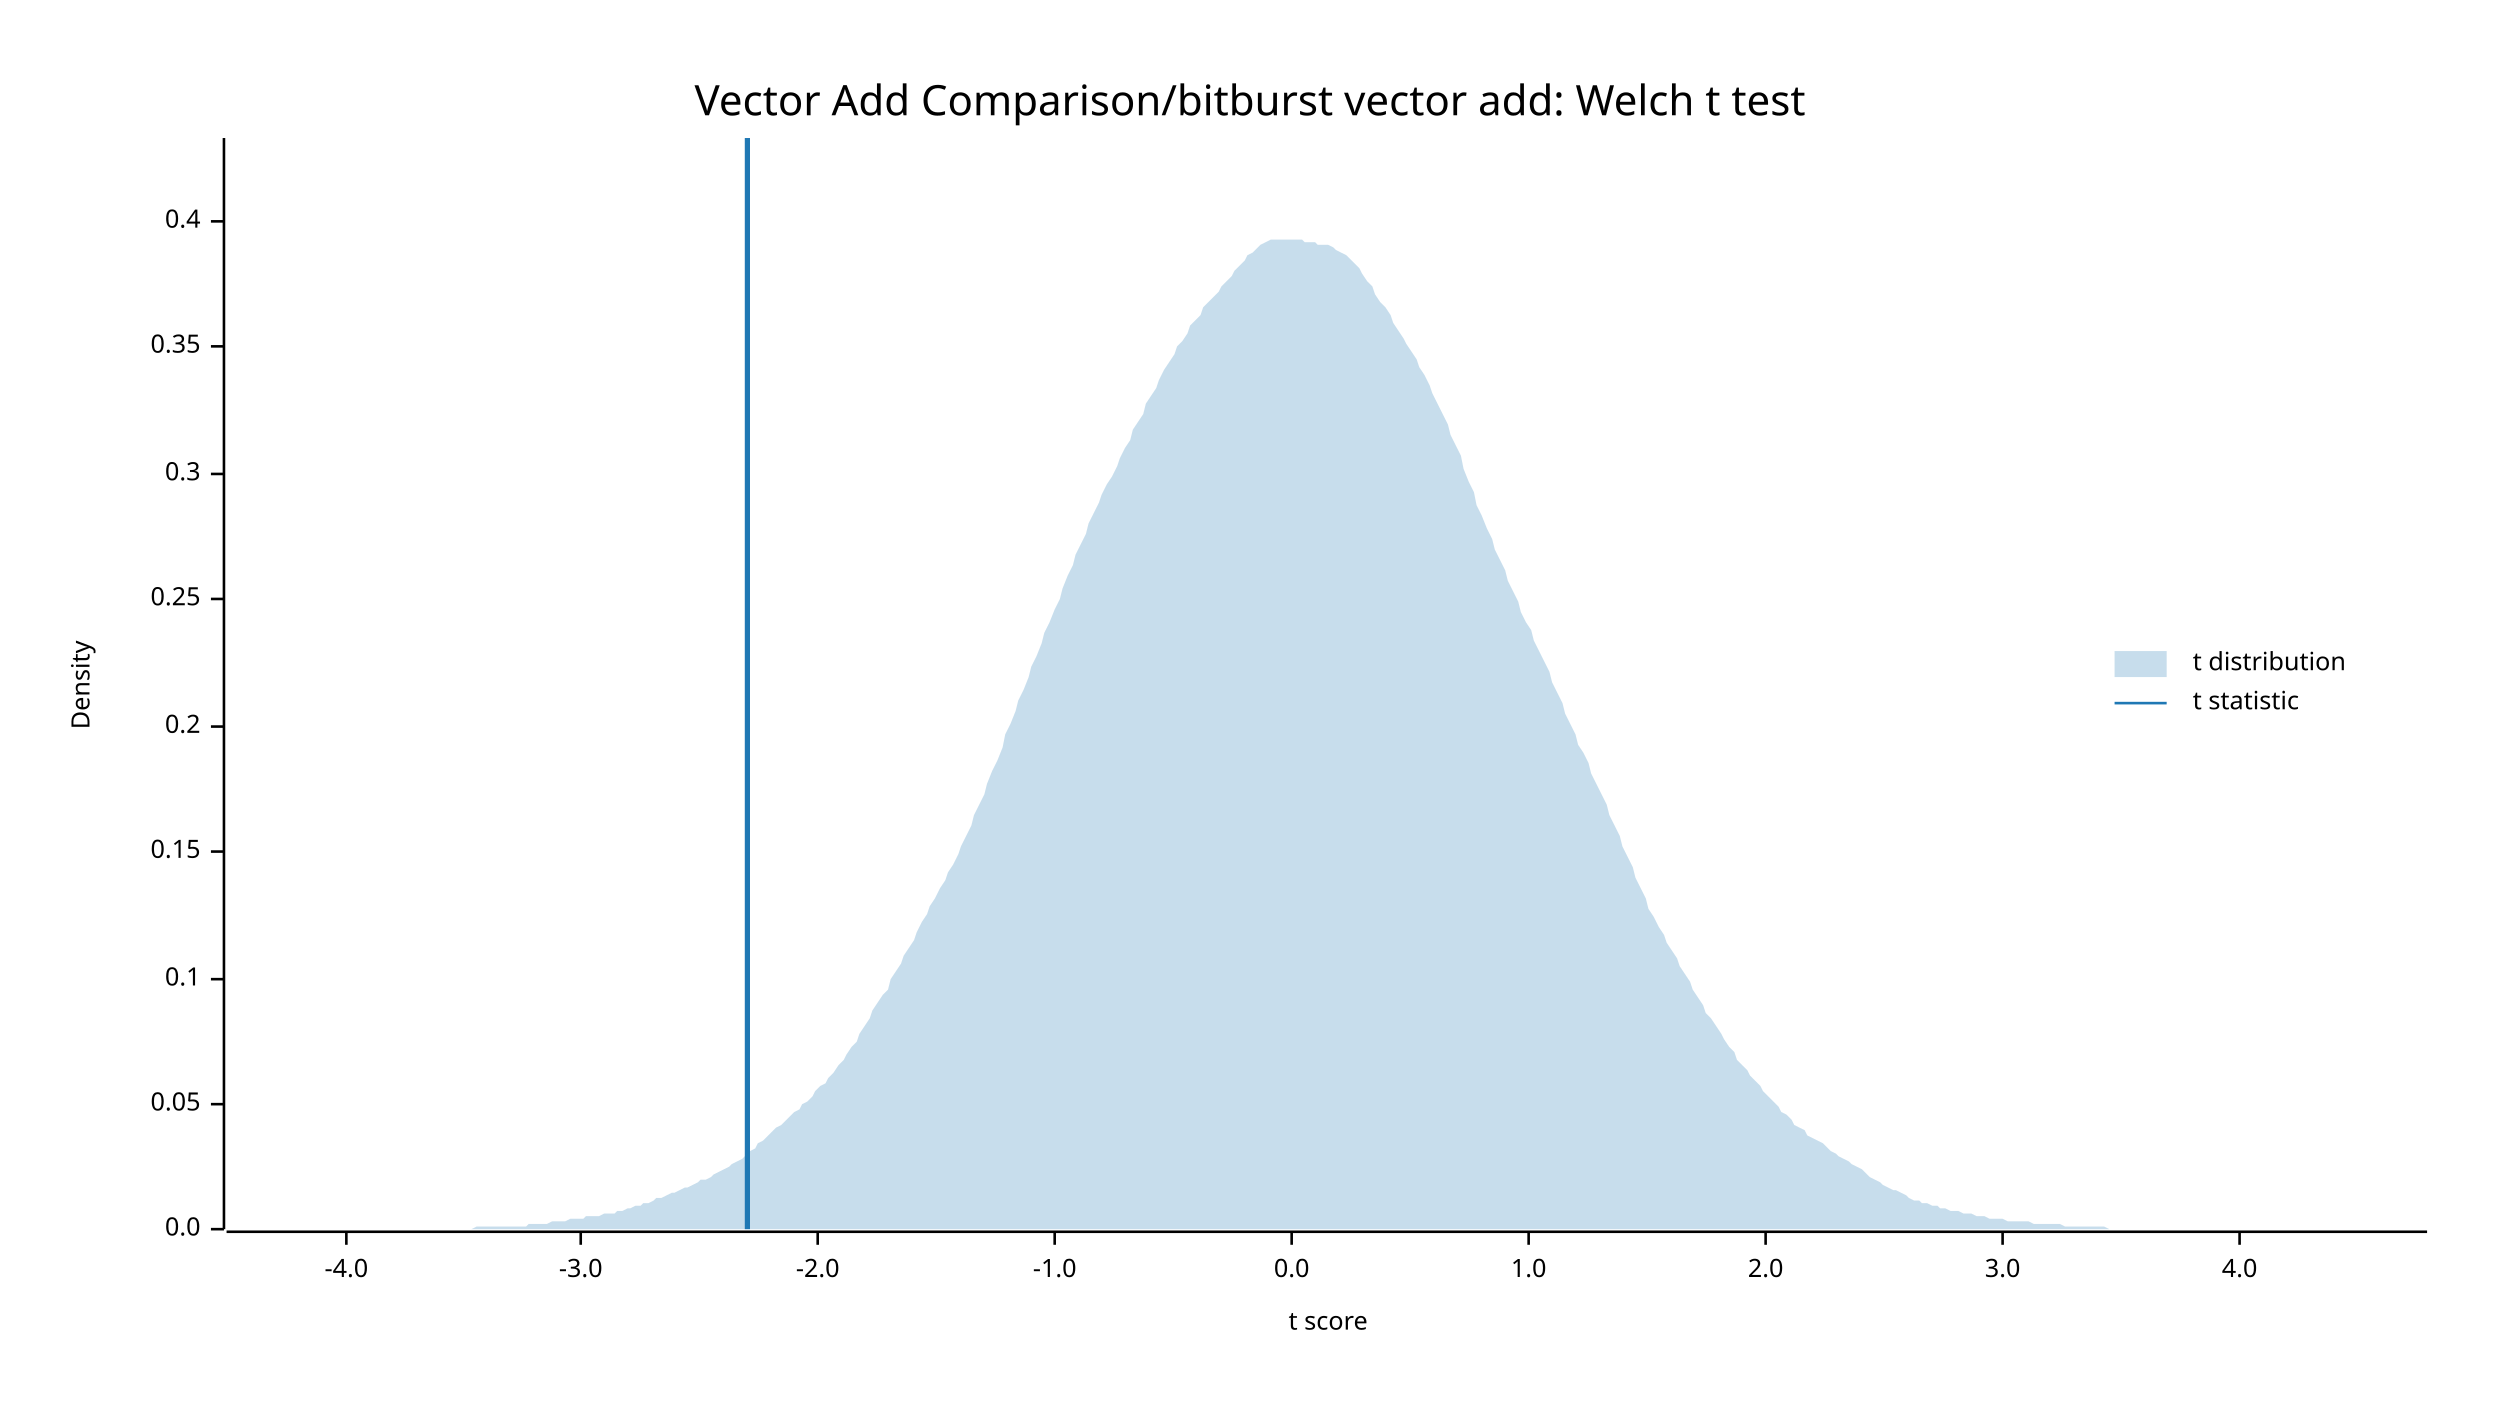
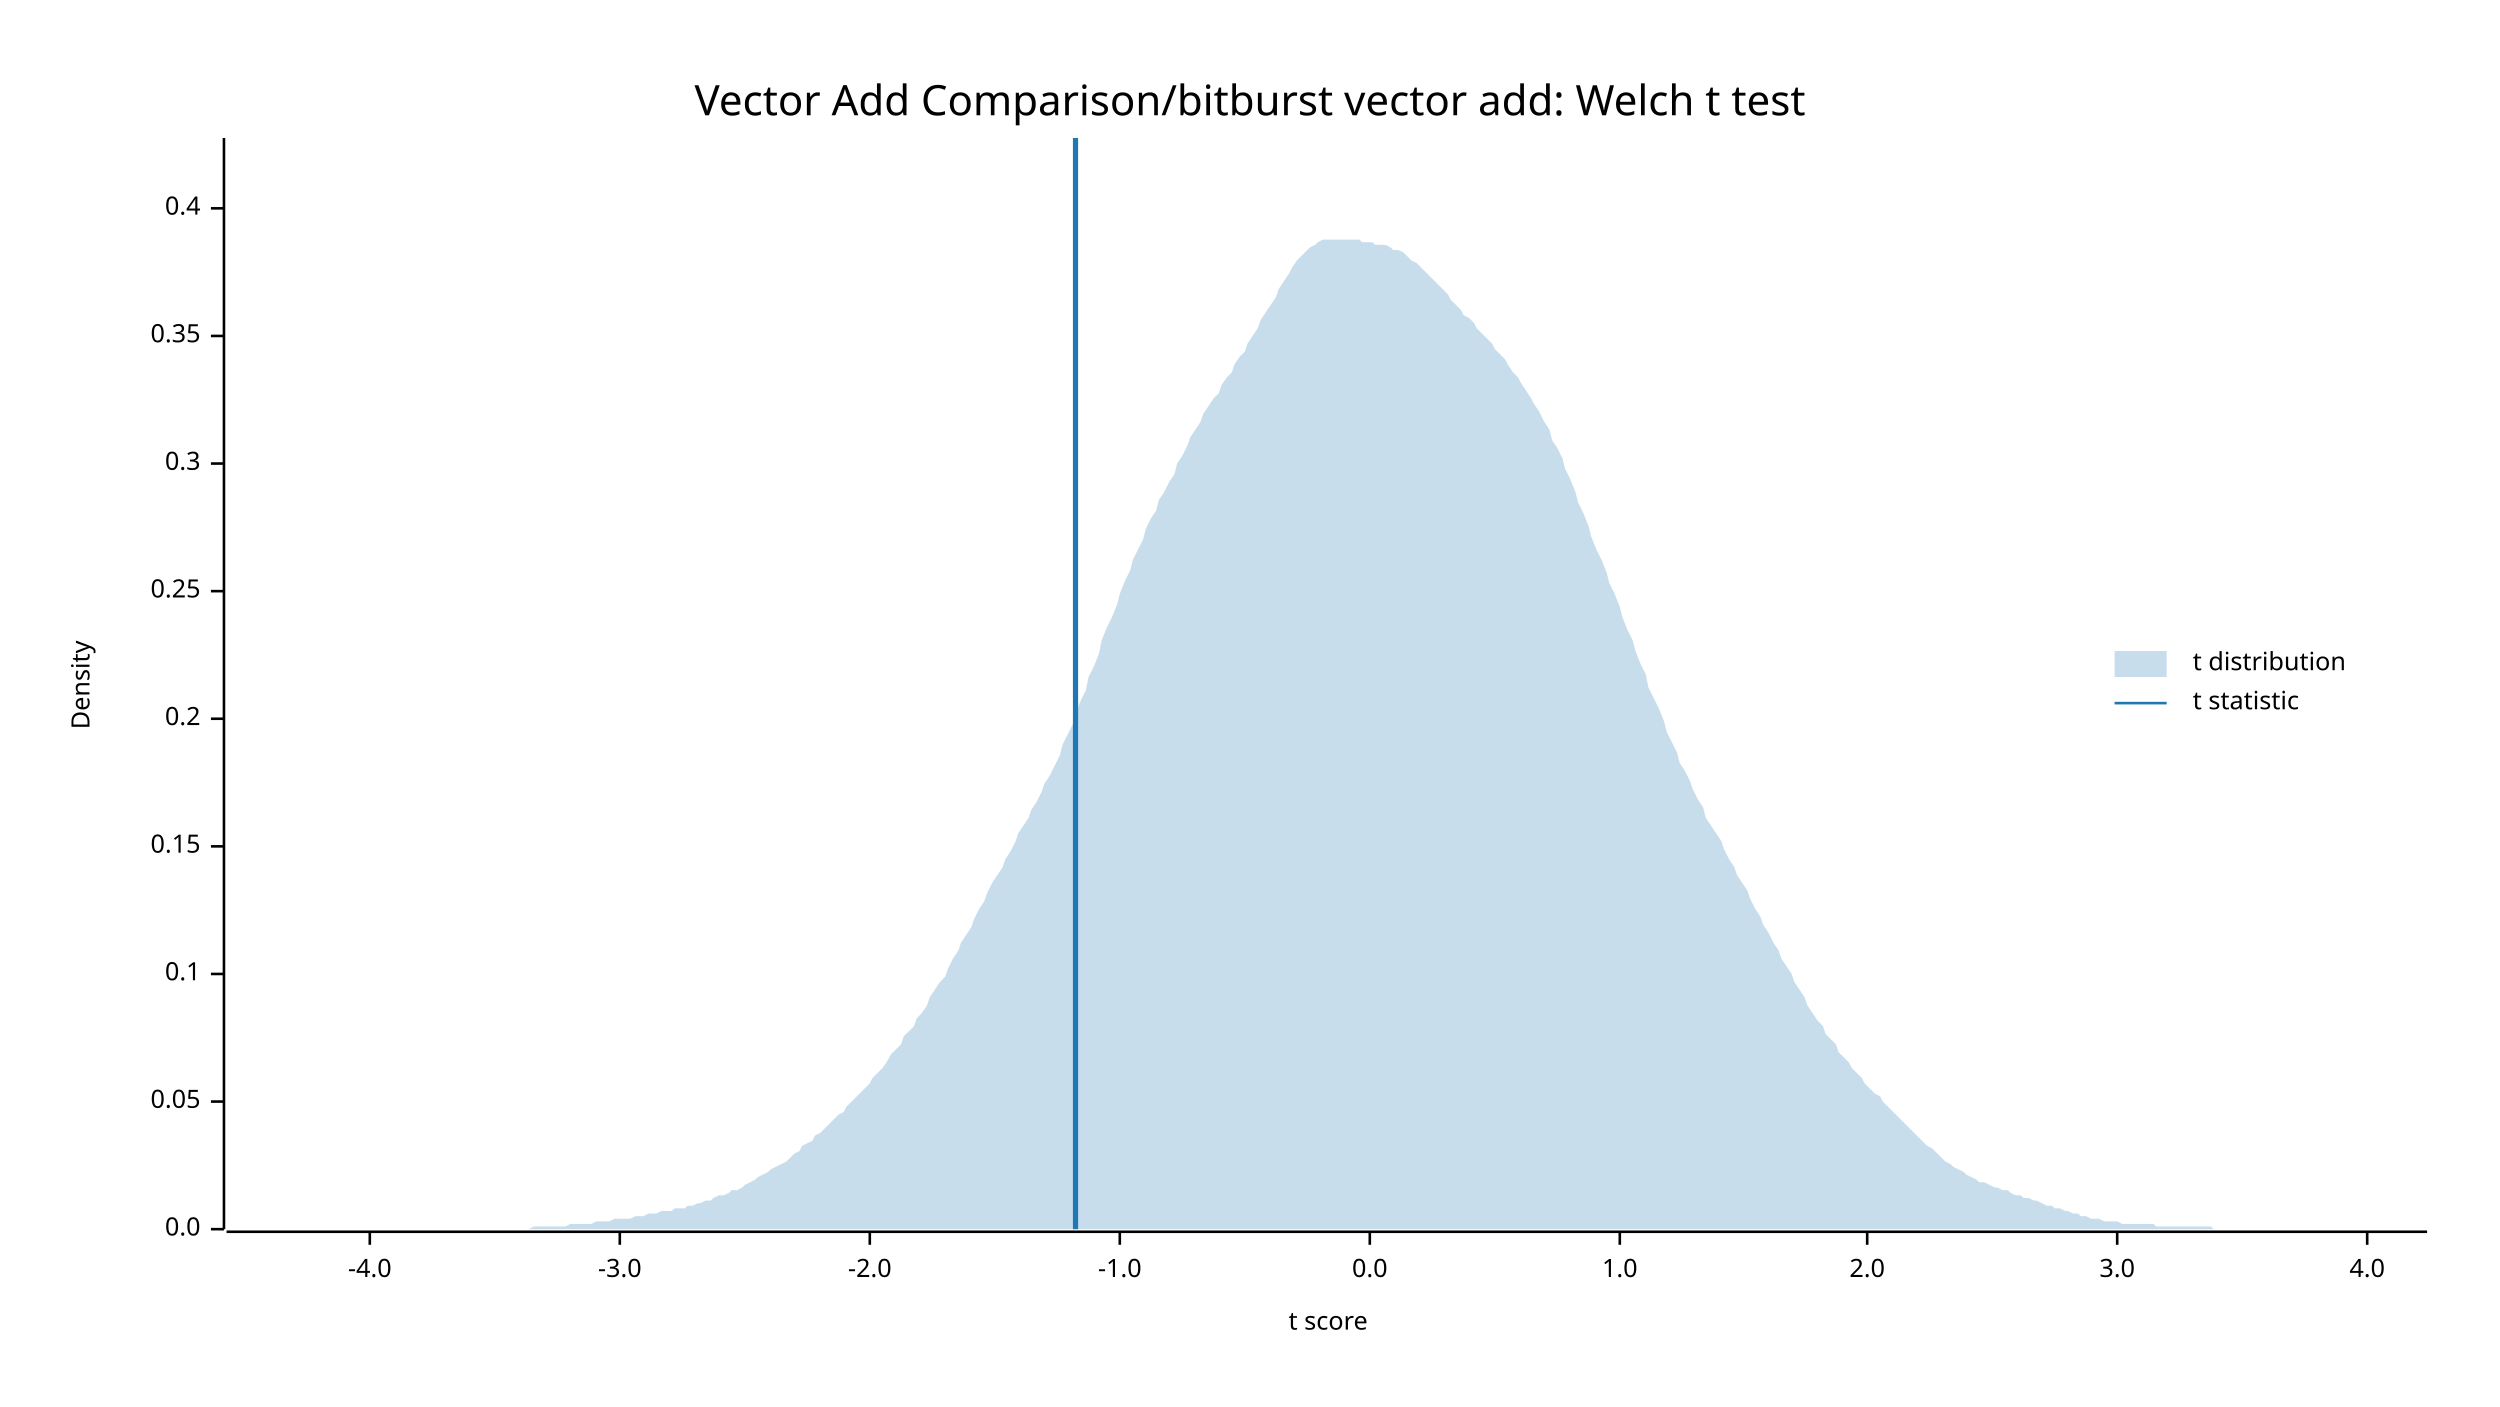
<svg xmlns="http://www.w3.org/2000/svg" width="960" height="540" viewBox="0 0 960 540">
  <text x="480" y="32" dy="0.76em" text-anchor="middle" font-family="sans-serif" font-size="16.129" opacity="1" fill="#000000">
Vector Add Comparison/bitburst vector add: Welch t test
</text>
  <text x="27" y="263" dy="0.76em" text-anchor="middle" font-family="sans-serif" font-size="9.677" opacity="1" fill="#000000" transform="rotate(270, 27, 263)">
Density
</text>
  <text x="510" y="513" dy="-0.5ex" text-anchor="middle" font-family="sans-serif" font-size="9.677" opacity="1" fill="#000000">
t score
</text>
  <polyline fill="none" opacity="1" stroke="#000000" stroke-width="1" points="86,53 86,472 " />
  <text x="77" y="472" dy="0.5ex" text-anchor="end" font-family="sans-serif" font-size="9.677" opacity="1" fill="#000000">
0.0
</text>
  <polyline fill="none" opacity="1" stroke="#000000" stroke-width="1" points="81,472 86,472 " />
-   <text x="77" y="424" dy="0.5ex" text-anchor="end" font-family="sans-serif" font-size="9.677" opacity="1" fill="#000000">
+   <text x="77" y="423" dy="0.5ex" text-anchor="end" font-family="sans-serif" font-size="9.677" opacity="1" fill="#000000">
0.05
</text>
-   <polyline fill="none" opacity="1" stroke="#000000" stroke-width="1" points="81,424 86,424 " />
-   <text x="77" y="376" dy="0.5ex" text-anchor="end" font-family="sans-serif" font-size="9.677" opacity="1" fill="#000000">
+   <polyline fill="none" opacity="1" stroke="#000000" stroke-width="1" points="81,423 86,423 " />
+   <text x="77" y="374" dy="0.5ex" text-anchor="end" font-family="sans-serif" font-size="9.677" opacity="1" fill="#000000">
0.1
</text>
-   <polyline fill="none" opacity="1" stroke="#000000" stroke-width="1" points="81,376 86,376 " />
-   <text x="77" y="327" dy="0.5ex" text-anchor="end" font-family="sans-serif" font-size="9.677" opacity="1" fill="#000000">
+   <polyline fill="none" opacity="1" stroke="#000000" stroke-width="1" points="81,374 86,374 " />
+   <text x="77" y="325" dy="0.5ex" text-anchor="end" font-family="sans-serif" font-size="9.677" opacity="1" fill="#000000">
0.15
</text>
-   <polyline fill="none" opacity="1" stroke="#000000" stroke-width="1" points="81,327 86,327 " />
-   <text x="77" y="279" dy="0.5ex" text-anchor="end" font-family="sans-serif" font-size="9.677" opacity="1" fill="#000000">
+   <polyline fill="none" opacity="1" stroke="#000000" stroke-width="1" points="81,325 86,325 " />
+   <text x="77" y="276" dy="0.5ex" text-anchor="end" font-family="sans-serif" font-size="9.677" opacity="1" fill="#000000">
0.2
</text>
-   <polyline fill="none" opacity="1" stroke="#000000" stroke-width="1" points="81,279 86,279 " />
-   <text x="77" y="230" dy="0.5ex" text-anchor="end" font-family="sans-serif" font-size="9.677" opacity="1" fill="#000000">
+   <polyline fill="none" opacity="1" stroke="#000000" stroke-width="1" points="81,276 86,276 " />
+   <text x="77" y="227" dy="0.5ex" text-anchor="end" font-family="sans-serif" font-size="9.677" opacity="1" fill="#000000">
0.25
</text>
-   <polyline fill="none" opacity="1" stroke="#000000" stroke-width="1" points="81,230 86,230 " />
-   <text x="77" y="182" dy="0.5ex" text-anchor="end" font-family="sans-serif" font-size="9.677" opacity="1" fill="#000000">
+   <polyline fill="none" opacity="1" stroke="#000000" stroke-width="1" points="81,227 86,227 " />
+   <text x="77" y="178" dy="0.5ex" text-anchor="end" font-family="sans-serif" font-size="9.677" opacity="1" fill="#000000">
0.3
</text>
-   <polyline fill="none" opacity="1" stroke="#000000" stroke-width="1" points="81,182 86,182 " />
-   <text x="77" y="133" dy="0.5ex" text-anchor="end" font-family="sans-serif" font-size="9.677" opacity="1" fill="#000000">
+   <polyline fill="none" opacity="1" stroke="#000000" stroke-width="1" points="81,178 86,178 " />
+   <text x="77" y="129" dy="0.5ex" text-anchor="end" font-family="sans-serif" font-size="9.677" opacity="1" fill="#000000">
0.35
</text>
-   <polyline fill="none" opacity="1" stroke="#000000" stroke-width="1" points="81,133 86,133 " />
-   <text x="77" y="85" dy="0.5ex" text-anchor="end" font-family="sans-serif" font-size="9.677" opacity="1" fill="#000000">
+   <polyline fill="none" opacity="1" stroke="#000000" stroke-width="1" points="81,129 86,129 " />
+   <text x="77" y="80" dy="0.5ex" text-anchor="end" font-family="sans-serif" font-size="9.677" opacity="1" fill="#000000">
0.4
</text>
-   <polyline fill="none" opacity="1" stroke="#000000" stroke-width="1" points="81,85 86,85 " />
+   <polyline fill="none" opacity="1" stroke="#000000" stroke-width="1" points="81,80 86,80 " />
  <polyline fill="none" opacity="1" stroke="#000000" stroke-width="1" points="87,473 932,473 " />
-   <text x="133" y="483" dy="0.76em" text-anchor="middle" font-family="sans-serif" font-size="9.677" opacity="1" fill="#000000">
+   <text x="142" y="483" dy="0.76em" text-anchor="middle" font-family="sans-serif" font-size="9.677" opacity="1" fill="#000000">
-4.0
</text>
-   <polyline fill="none" opacity="1" stroke="#000000" stroke-width="1" points="133,473 133,478 " />
-   <text x="223" y="483" dy="0.76em" text-anchor="middle" font-family="sans-serif" font-size="9.677" opacity="1" fill="#000000">
+   <polyline fill="none" opacity="1" stroke="#000000" stroke-width="1" points="142,473 142,478 " />
+   <text x="238" y="483" dy="0.76em" text-anchor="middle" font-family="sans-serif" font-size="9.677" opacity="1" fill="#000000">
-3.0
</text>
-   <polyline fill="none" opacity="1" stroke="#000000" stroke-width="1" points="223,473 223,478 " />
-   <text x="314" y="483" dy="0.76em" text-anchor="middle" font-family="sans-serif" font-size="9.677" opacity="1" fill="#000000">
+   <polyline fill="none" opacity="1" stroke="#000000" stroke-width="1" points="238,473 238,478 " />
+   <text x="334" y="483" dy="0.76em" text-anchor="middle" font-family="sans-serif" font-size="9.677" opacity="1" fill="#000000">
-2.0
</text>
-   <polyline fill="none" opacity="1" stroke="#000000" stroke-width="1" points="314,473 314,478 " />
-   <text x="405" y="483" dy="0.76em" text-anchor="middle" font-family="sans-serif" font-size="9.677" opacity="1" fill="#000000">
+   <polyline fill="none" opacity="1" stroke="#000000" stroke-width="1" points="334,473 334,478 " />
+   <text x="430" y="483" dy="0.76em" text-anchor="middle" font-family="sans-serif" font-size="9.677" opacity="1" fill="#000000">
-1.0
</text>
-   <polyline fill="none" opacity="1" stroke="#000000" stroke-width="1" points="405,473 405,478 " />
-   <text x="496" y="483" dy="0.76em" text-anchor="middle" font-family="sans-serif" font-size="9.677" opacity="1" fill="#000000">
+   <polyline fill="none" opacity="1" stroke="#000000" stroke-width="1" points="430,473 430,478 " />
+   <text x="526" y="483" dy="0.76em" text-anchor="middle" font-family="sans-serif" font-size="9.677" opacity="1" fill="#000000">
0.0
</text>
-   <polyline fill="none" opacity="1" stroke="#000000" stroke-width="1" points="496,473 496,478 " />
-   <text x="587" y="483" dy="0.76em" text-anchor="middle" font-family="sans-serif" font-size="9.677" opacity="1" fill="#000000">
+   <polyline fill="none" opacity="1" stroke="#000000" stroke-width="1" points="526,473 526,478 " />
+   <text x="622" y="483" dy="0.76em" text-anchor="middle" font-family="sans-serif" font-size="9.677" opacity="1" fill="#000000">
1.0
</text>
-   <polyline fill="none" opacity="1" stroke="#000000" stroke-width="1" points="587,473 587,478 " />
-   <text x="678" y="483" dy="0.76em" text-anchor="middle" font-family="sans-serif" font-size="9.677" opacity="1" fill="#000000">
+   <polyline fill="none" opacity="1" stroke="#000000" stroke-width="1" points="622,473 622,478 " />
+   <text x="717" y="483" dy="0.76em" text-anchor="middle" font-family="sans-serif" font-size="9.677" opacity="1" fill="#000000">
2.0
</text>
-   <polyline fill="none" opacity="1" stroke="#000000" stroke-width="1" points="678,473 678,478 " />
-   <text x="769" y="483" dy="0.76em" text-anchor="middle" font-family="sans-serif" font-size="9.677" opacity="1" fill="#000000">
+   <polyline fill="none" opacity="1" stroke="#000000" stroke-width="1" points="717,473 717,478 " />
+   <text x="813" y="483" dy="0.76em" text-anchor="middle" font-family="sans-serif" font-size="9.677" opacity="1" fill="#000000">
3.0
</text>
-   <polyline fill="none" opacity="1" stroke="#000000" stroke-width="1" points="769,473 769,478 " />
-   <text x="860" y="483" dy="0.76em" text-anchor="middle" font-family="sans-serif" font-size="9.677" opacity="1" fill="#000000">
+   <polyline fill="none" opacity="1" stroke="#000000" stroke-width="1" points="813,473 813,478 " />
+   <text x="909" y="483" dy="0.76em" text-anchor="middle" font-family="sans-serif" font-size="9.677" opacity="1" fill="#000000">
4.0
</text>
-   <polyline fill="none" opacity="1" stroke="#000000" stroke-width="1" points="860,473 860,478 " />
-   <polygon opacity="0.25" fill="#1F78B4" points="87,472 88,472 90,472 92,472 93,472 95,472 97,472 98,472 100,472 102,472 103,472 105,472 107,472 109,472 110,472 112,472 114,472 115,472 117,472 119,472 120,472 122,472 124,472 125,472 127,472 129,472 131,472 132,472 134,472 136,472 137,472 139,472 141,472 142,472 144,472 146,472 147,472 149,472 151,472 153,472 154,472 156,472 158,472 159,472 161,472 163,472 164,472 166,472 168,472 169,472 171,472 173,472 175,472 176,472 178,472 180,472 181,472 183,471 185,471 186,471 188,471 190,471 191,471 193,471 195,471 197,471 198,471 200,471 202,471 203,470 205,470 207,470 208,470 210,470 212,469 214,469 215,469 217,469 219,468 220,468 222,468 224,468 225,467 227,467 229,467 230,467 232,466 234,466 236,466 237,465 239,465 241,464 242,464 244,463 246,463 247,462 249,462 251,461 252,460 254,460 256,459 258,458 259,458 261,457 263,456 264,456 266,455 268,454 269,453 271,453 273,452 274,451 276,450 278,449 280,448 281,447 283,446 285,445 286,444 288,442 290,441 291,439 293,438 295,436 296,435 298,433 300,432 302,430 303,429 305,427 307,426 308,424 310,423 312,421 313,419 315,417 317,416 318,414 320,412 322,409 324,407 325,405 327,402 329,400 330,397 332,394 334,391 335,388 337,385 339,382 341,380 342,376 344,373 346,370 347,367 349,364 351,361 352,358 354,354 356,351 357,348 359,345 361,341 363,338 364,335 366,332 368,328 369,325 371,321 373,317 374,313 376,309 378,305 379,301 381,296 383,292 385,287 386,282 388,278 390,273 391,269 393,265 395,260 396,256 398,252 400,247 401,243 403,239 405,234 407,230 408,226 410,221 412,217 413,213 415,209 417,205 418,201 420,197 422,193 423,190 425,186 427,183 429,179 430,176 432,172 434,169 435,165 437,162 439,159 440,155 442,152 444,149 445,146 447,142 449,139 451,136 452,133 454,131 456,128 457,125 459,123 461,121 462,118 464,116 466,114 468,112 469,110 471,108 473,106 474,104 476,102 478,100 479,98 481,97 483,95 484,94 486,93 488,92 490,92 491,92 493,92 495,92 496,92 498,92 500,92 501,93 503,93 505,93 506,94 508,94 510,94 512,95 513,96 515,97 517,98 518,99 520,101 522,103 523,105 525,108 527,110 528,113 530,116 532,118 534,121 535,124 537,127 539,130 540,132 542,135 544,138 545,141 547,144 549,148 550,151 552,155 554,159 556,163 557,167 559,171 561,175 562,180 564,185 566,189 567,194 569,198 571,203 573,207 574,211 576,215 578,219 579,223 581,227 583,231 584,235 586,239 588,242 589,246 591,250 593,254 595,258 596,262 598,266 600,270 601,274 603,278 605,282 606,286 608,289 610,293 611,297 613,301 615,305 617,309 618,313 620,317 622,321 623,325 625,329 627,333 628,337 630,341 632,345 633,349 635,352 637,356 639,359 640,362 642,365 644,368 645,371 647,374 649,377 650,380 652,383 654,386 655,389 657,391 659,394 661,397 662,399 664,402 666,404 667,407 669,409 671,411 672,413 674,415 676,417 677,419 679,421 681,423 683,425 684,427 686,428 688,430 689,432 691,433 693,434 694,436 696,437 698,438 700,439 701,440 703,442 705,443 706,444 708,445 710,446 711,447 713,448 715,449 716,450 718,452 720,453 722,454 723,455 725,456 727,457 728,457 730,458 732,459 733,460 735,461 737,461 738,462 740,462 742,463 744,463 745,464 747,464 749,465 750,465 752,465 754,466 755,466 757,466 759,467 760,467 762,467 764,468 766,468 767,468 769,468 771,469 772,469 774,469 776,469 777,469 779,469 781,470 782,470 784,470 786,470 788,470 789,470 791,470 793,471 794,471 796,471 798,471 799,471 801,471 803,471 804,471 806,471 808,471 810,472 811,472 813,472 815,472 816,472 818,472 820,472 821,472 823,472 825,472 827,472 828,472 830,472 832,472 833,472 835,472 837,472 838,472 840,472 842,472 843,472 845,472 847,472 849,472 850,472 852,472 854,472 855,472 857,472 859,472 860,472 862,472 864,472 865,472 867,472 869,472 871,472 872,472 874,472 876,472 877,472 879,472 881,472 882,472 884,472 886,472 887,472 889,472 891,472 893,472 894,472 896,472 898,472 899,472 901,472 903,472 904,472 906,472 908,472 909,472 911,472 913,472 915,472 916,472 918,472 920,472 921,472 923,472 925,472 926,472 928,472 930,472 932,472 932,472 87,472 " />
-   <polyline fill="none" opacity="1" stroke="#1F78B4" stroke-width="2" points="287,472 287,53 " />
+   <polyline fill="none" opacity="1" stroke="#000000" stroke-width="1" points="909,473 909,478 " />
+   <polygon opacity="0.25" fill="#1F78B4" points="87,472 88,472 90,472 92,472 93,472 95,472 97,472 98,472 100,472 102,472 103,472 105,472 107,472 109,472 110,472 112,472 114,472 115,472 117,472 119,472 120,472 122,472 124,472 125,472 127,472 129,472 131,472 132,472 134,472 136,472 137,472 139,472 141,472 142,472 144,472 146,472 147,472 149,472 151,472 153,472 154,472 156,472 158,472 159,472 161,472 163,472 164,472 166,472 168,472 169,472 171,472 173,472 175,472 176,472 178,472 180,472 181,472 183,472 185,472 186,472 188,472 190,472 191,472 193,472 195,472 197,472 198,472 200,472 202,472 203,472 205,471 207,471 208,471 210,471 212,471 214,471 215,471 217,471 219,470 220,470 222,470 224,470 225,470 227,470 229,469 230,469 232,469 234,469 236,468 237,468 239,468 241,468 242,468 244,467 246,467 247,467 249,466 251,466 252,466 254,465 256,465 258,465 259,464 261,464 263,464 264,463 266,463 268,462 269,462 271,461 273,461 274,460 276,459 278,459 280,458 281,457 283,457 285,456 286,455 288,454 290,453 291,452 293,451 295,450 296,449 298,448 300,447 302,446 303,445 305,443 307,442 308,440 310,439 312,438 313,436 315,435 317,433 318,432 320,430 322,428 324,427 325,425 327,423 329,421 330,420 332,418 334,416 335,414 337,412 339,410 341,407 342,405 344,403 346,401 347,398 349,396 351,394 352,391 354,389 356,386 357,383 359,380 361,377 363,375 364,372 366,368 368,365 369,362 371,359 373,356 374,353 376,349 378,346 379,343 381,339 383,336 385,333 386,330 388,327 390,323 391,320 393,317 395,314 396,311 398,308 400,304 401,301 403,298 405,294 407,290 408,286 410,282 412,278 413,274 415,269 417,265 418,260 420,256 422,251 423,246 425,241 427,237 429,232 430,228 432,223 434,219 435,215 437,211 439,207 440,203 442,199 444,196 445,192 447,189 449,185 451,182 452,178 454,175 456,171 457,168 459,165 461,162 462,159 464,156 466,153 468,151 469,148 471,145 473,143 474,140 476,137 478,135 479,132 481,129 483,126 484,123 486,120 488,117 490,114 491,111 493,108 495,105 496,103 498,100 500,98 501,97 503,95 505,94 506,93 508,92 510,92 512,92 513,92 515,92 517,92 518,92 520,92 522,92 523,93 525,93 527,93 528,94 530,94 532,94 534,95 535,96 537,96 539,97 540,98 542,100 544,101 545,102 547,104 549,106 550,107 552,109 554,111 556,113 557,115 559,117 561,119 562,121 564,122 566,124 567,126 569,128 571,130 573,132 574,134 576,136 578,138 579,140 581,143 583,145 584,147 586,150 588,153 589,155 591,158 593,162 595,165 596,169 598,172 600,176 601,180 603,184 605,189 606,193 608,197 610,202 611,206 613,211 615,215 617,220 618,224 620,228 622,233 623,237 625,242 627,246 628,250 630,255 632,259 633,264 635,268 637,272 639,277 640,281 642,285 644,289 645,293 647,296 649,300 650,303 652,307 654,310 655,314 657,317 659,320 661,323 662,326 664,330 666,333 667,336 669,339 671,342 672,345 674,349 676,352 677,355 679,358 681,362 683,365 684,368 686,371 688,374 689,377 691,380 693,383 694,386 696,389 698,392 700,394 701,397 703,399 705,401 706,404 708,406 710,408 711,410 713,412 715,414 716,416 718,418 720,420 722,421 723,423 725,425 727,427 728,428 730,430 732,432 733,433 735,435 737,437 738,438 740,440 742,441 744,443 745,444 747,446 749,447 750,448 752,449 754,450 755,451 757,452 759,453 760,454 762,454 764,455 766,456 767,456 769,457 771,457 772,458 774,459 776,459 777,460 779,460 781,461 782,461 784,462 786,463 788,463 789,464 791,464 793,465 794,465 796,466 798,466 799,467 801,467 803,468 804,468 806,468 808,469 810,469 811,469 813,469 815,470 816,470 818,470 820,470 821,470 823,470 825,470 827,470 828,471 830,471 832,471 833,471 835,471 837,471 838,471 840,471 842,471 843,471 845,471 847,471 849,471 850,472 852,472 854,472 855,472 857,472 859,472 860,472 862,472 864,472 865,472 867,472 869,472 871,472 872,472 874,472 876,472 877,472 879,472 881,472 882,472 884,472 886,472 887,472 889,472 891,472 893,472 894,472 896,472 898,472 899,472 901,472 903,472 904,472 906,472 908,472 909,472 911,472 913,472 915,472 916,472 918,472 920,472 921,472 923,472 925,472 926,472 928,472 930,472 932,472 932,472 87,472 " />
+   <polyline fill="none" opacity="1" stroke="#1F78B4" stroke-width="2" points="413,472 413,53 " />
  <text x="842" y="250" dy="0.76em" text-anchor="start" font-family="sans-serif" font-size="9.677" opacity="1" fill="#000000">
t distribution
</text>
  <text x="842" y="265" dy="0.76em" text-anchor="start" font-family="sans-serif" font-size="9.677" opacity="1" fill="#000000">
t statistic
</text>
  <rect x="812" y="250" width="20" height="10" opacity="0.25" fill="#1F78B4" stroke="none" />
  <polyline fill="none" opacity="1" stroke="#1F78B4" stroke-width="1" points="812,270 832,270 " />
</svg>
